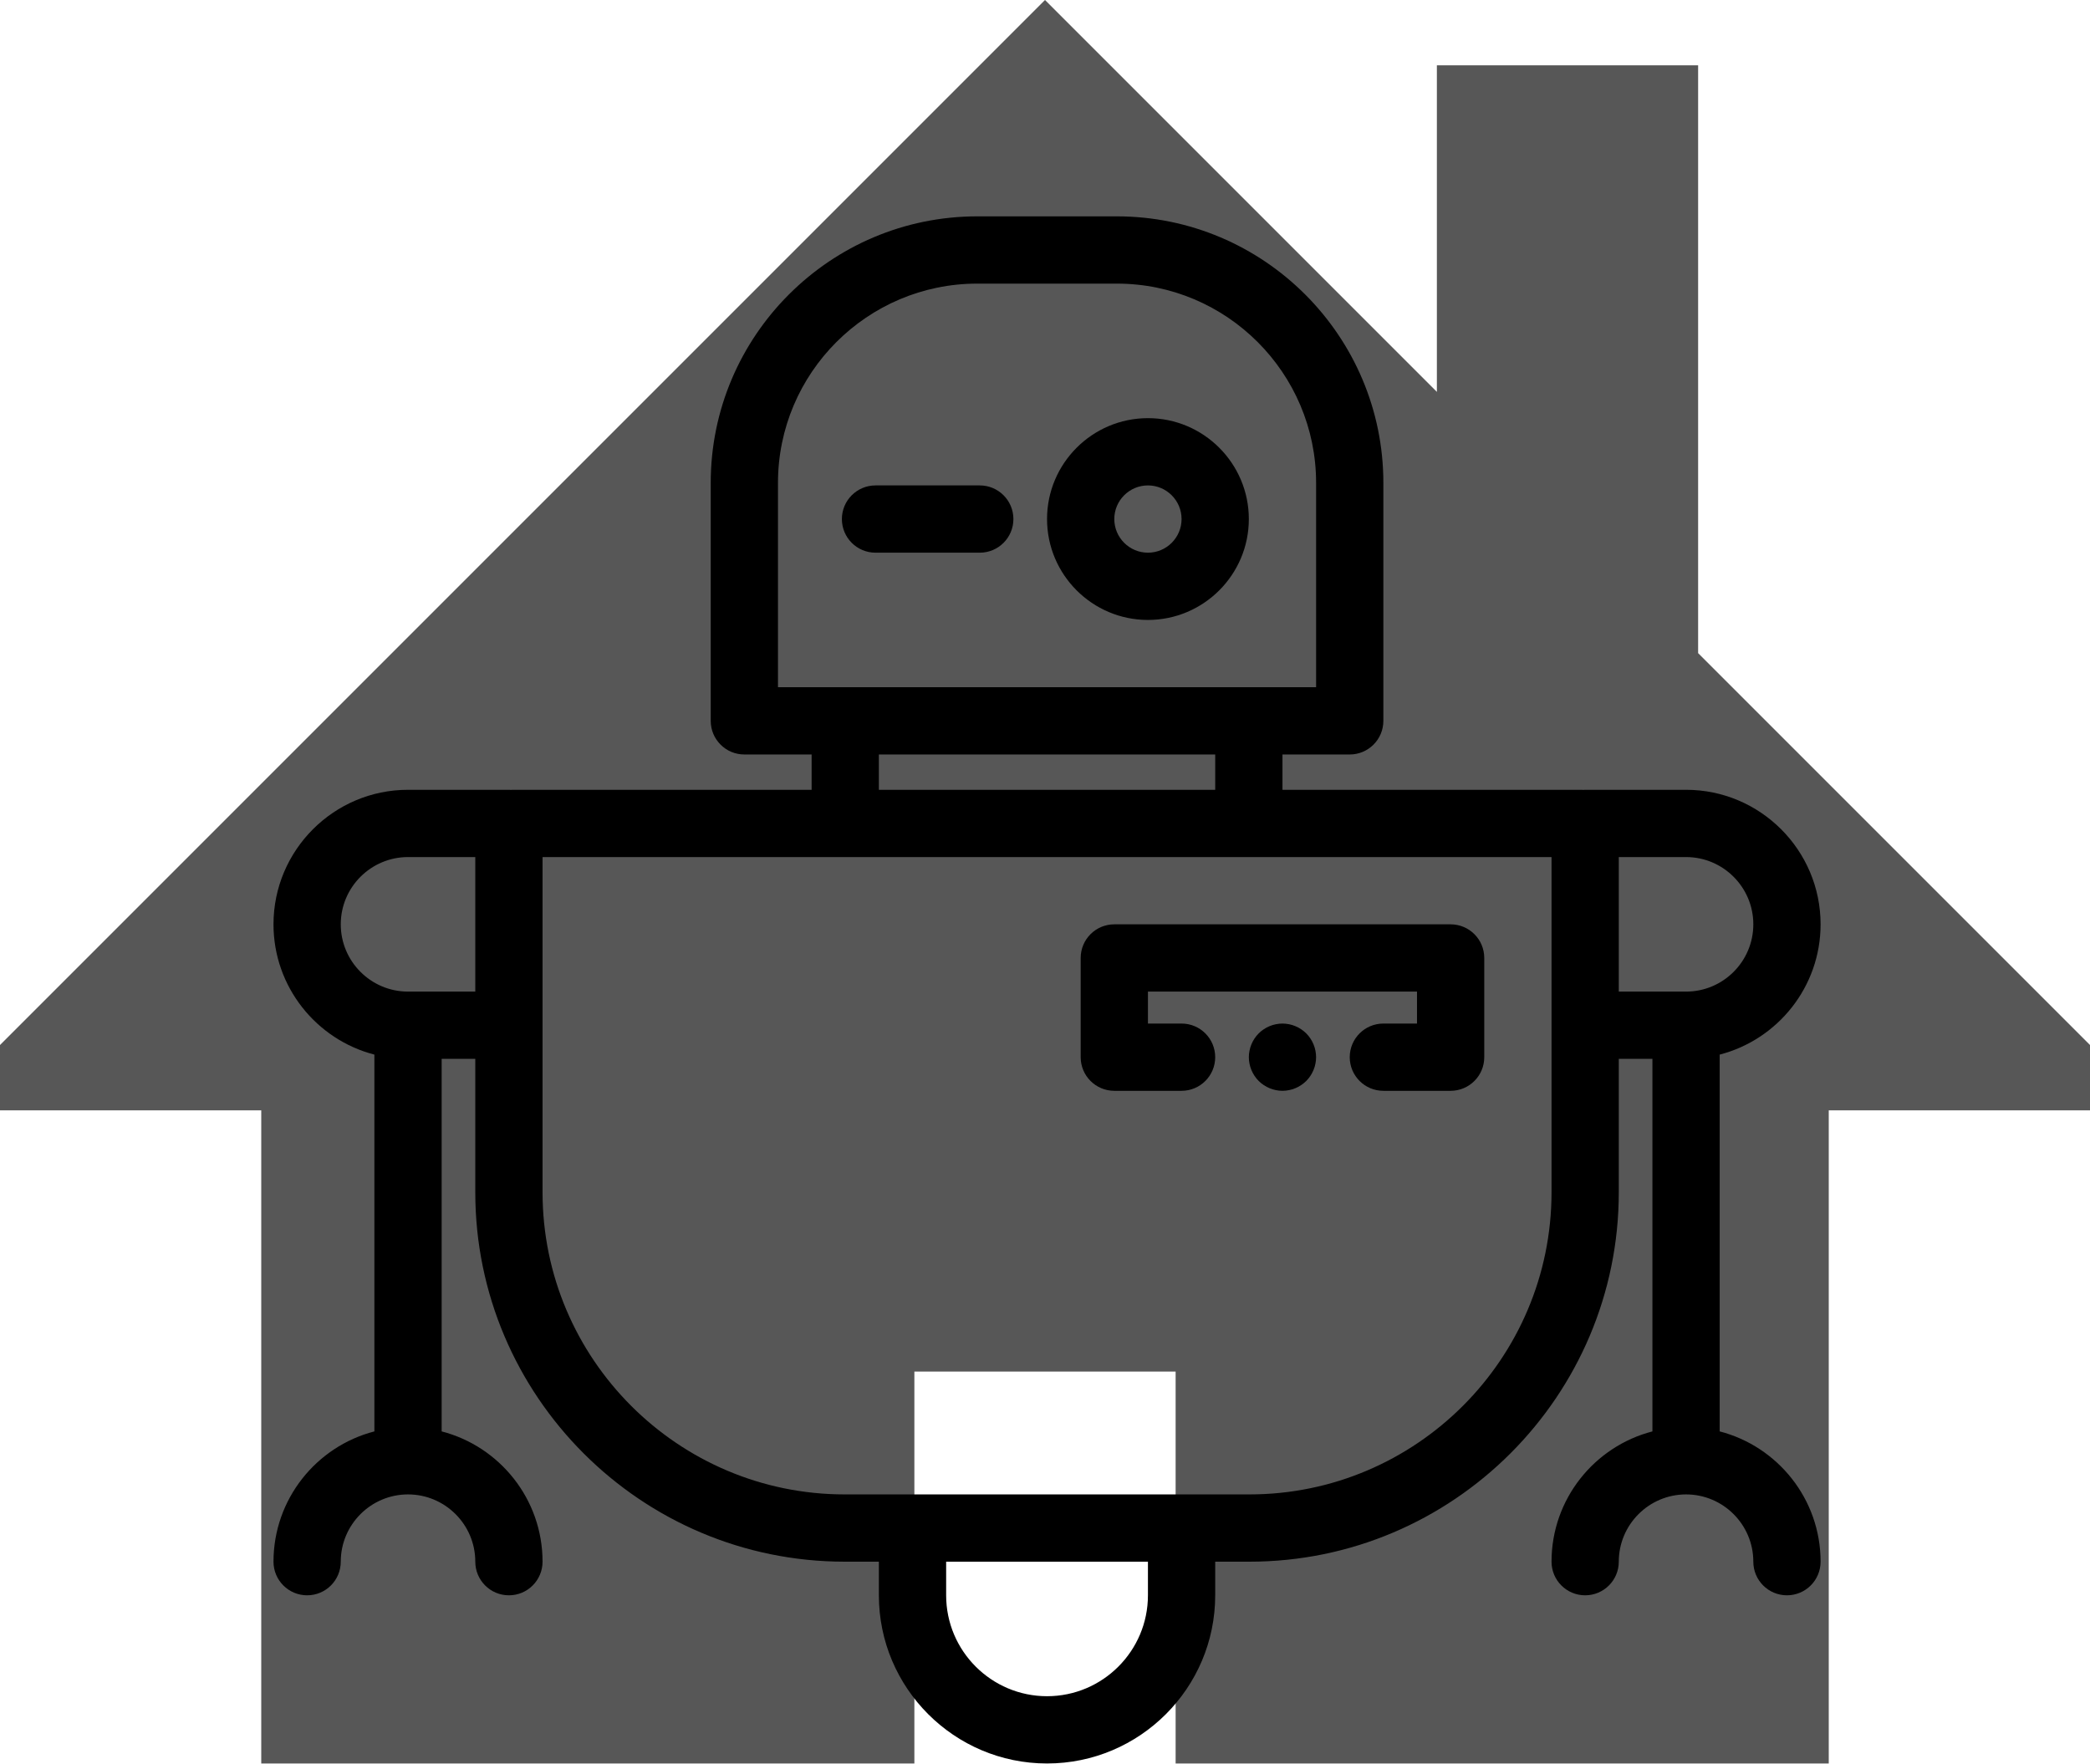
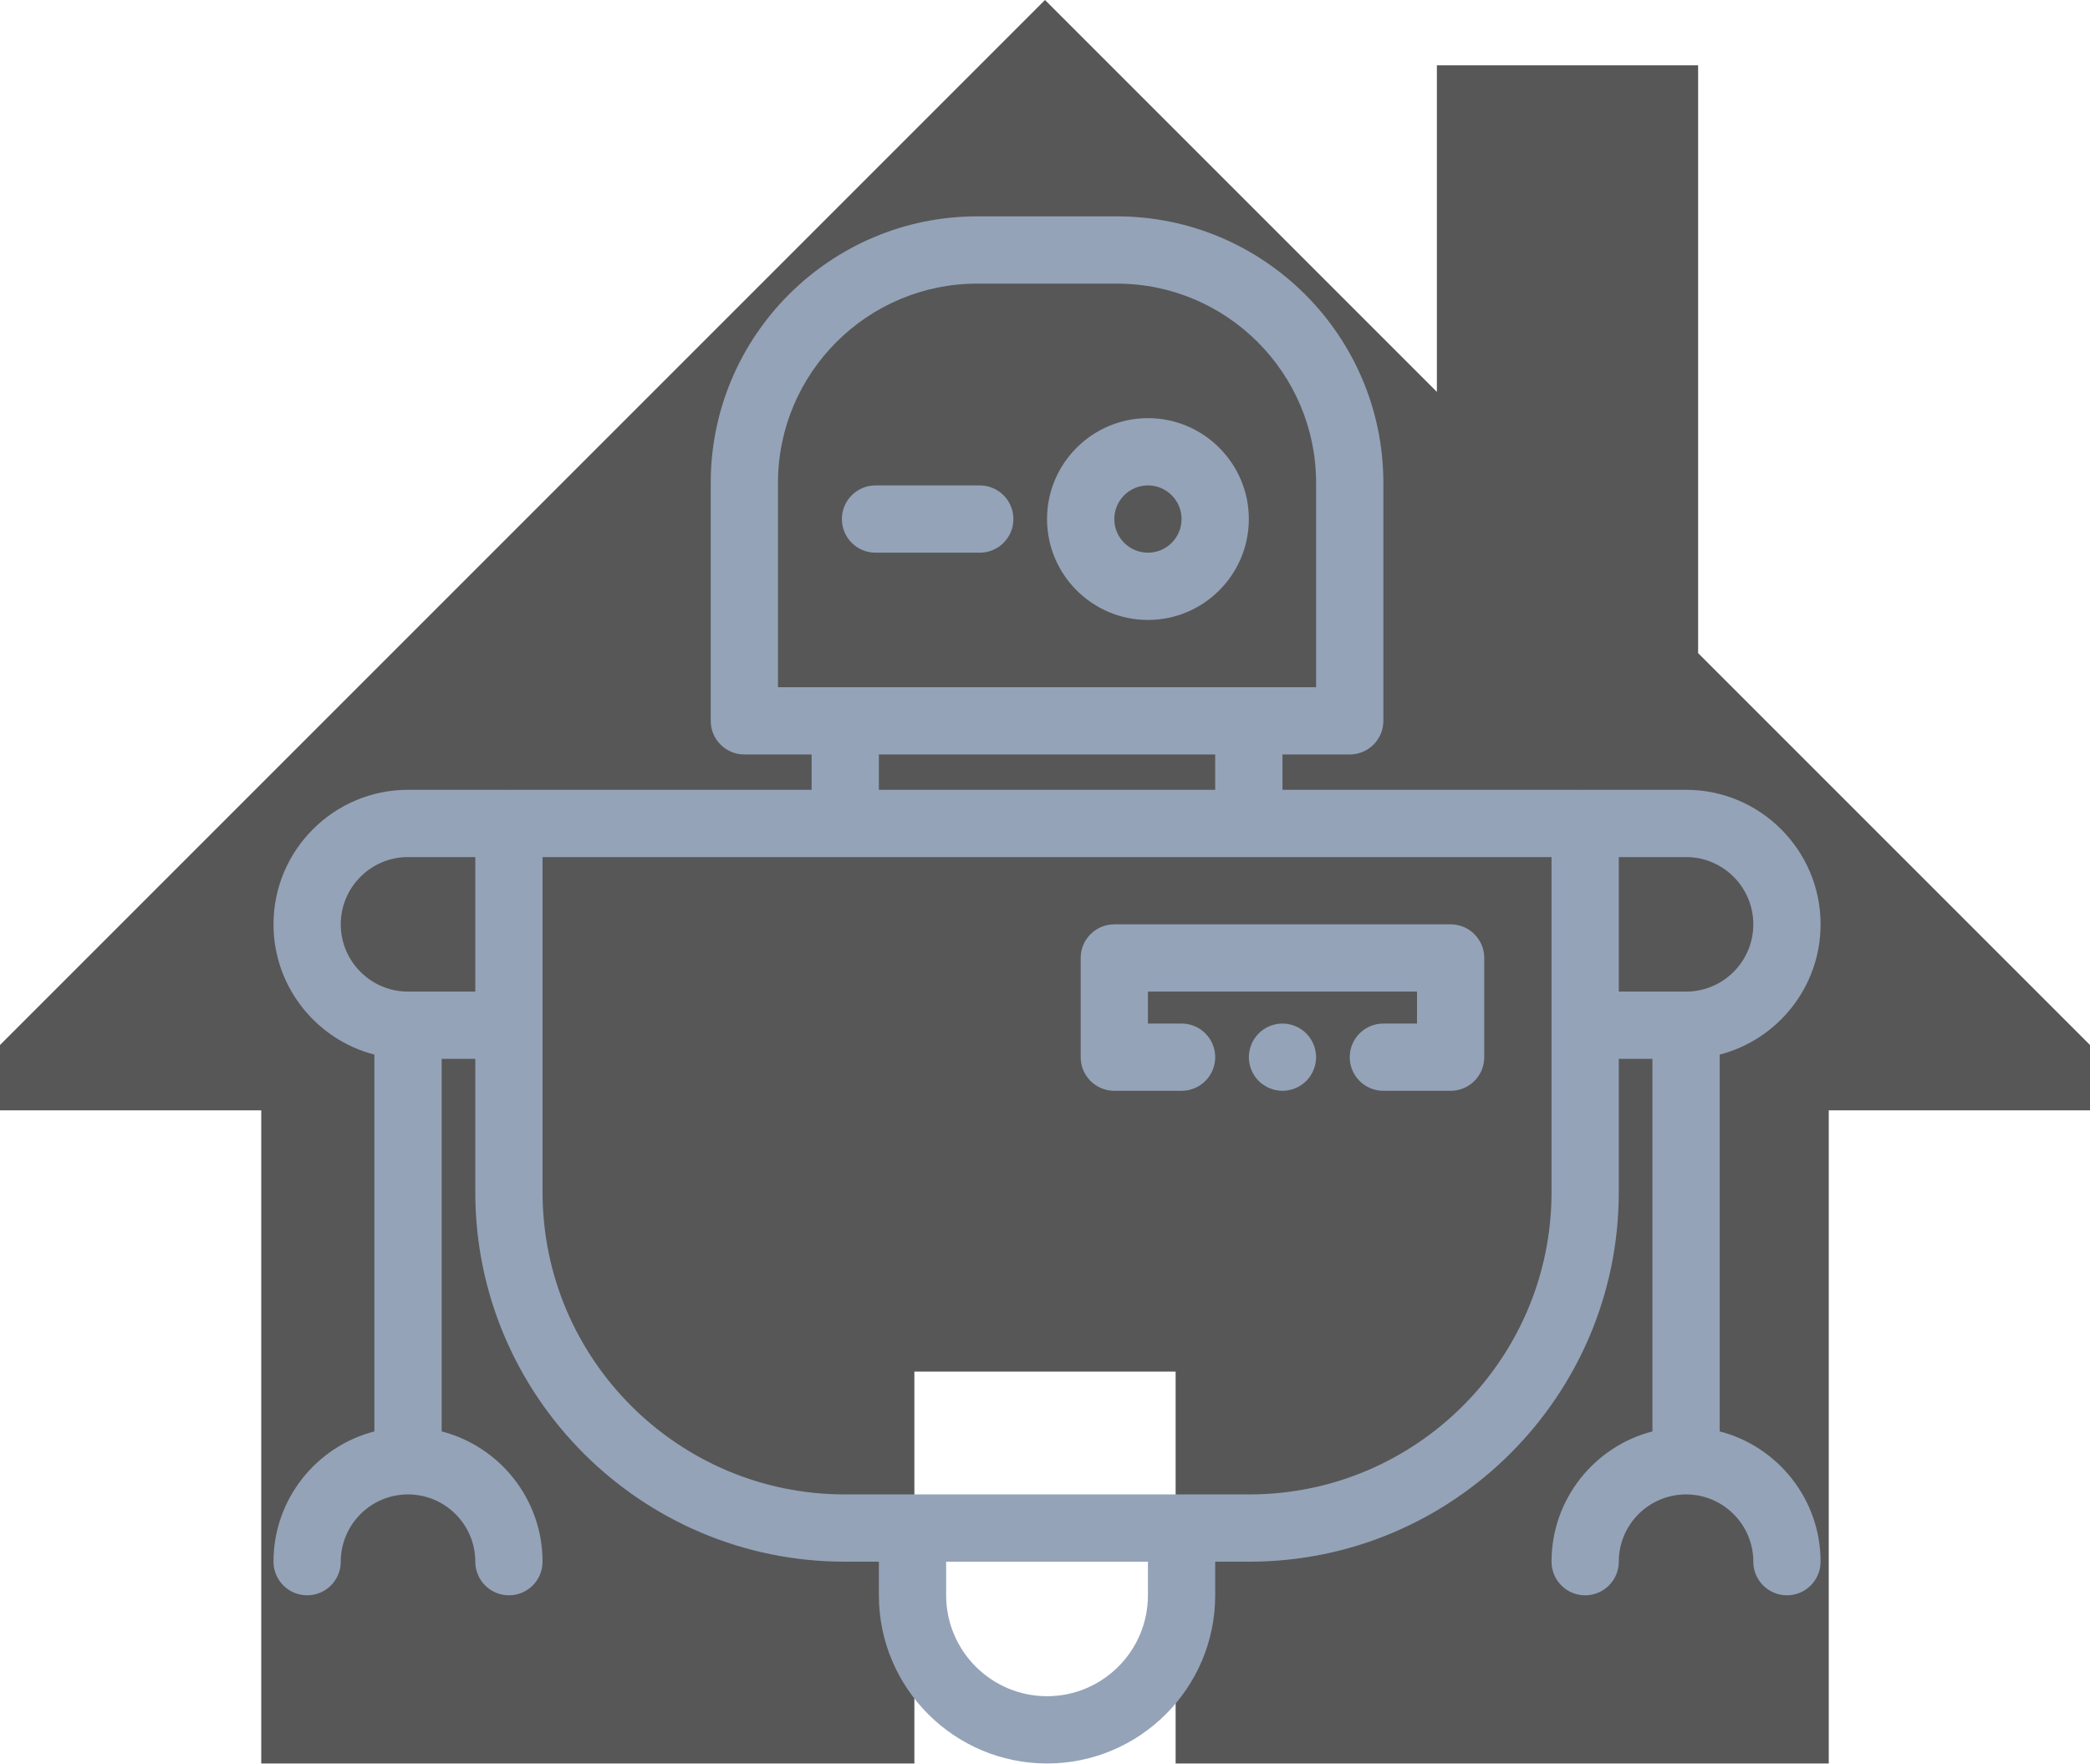
<svg xmlns="http://www.w3.org/2000/svg" width="512px" height="432px" viewBox="0 0 512 432" version="1.1">
  <defs />
  <g id="Page-1" stroke="none" stroke-width="1" fill="none" fill-rule="evenodd">
    <g id="Group" fill-rule="nonzero">
      <g id="home" fill="#575757">
        <polygon id="Shape" points="512 256 416 160 416 16 352 16 352 96 256 0 0 256 0 272 64 272 64 432 224 432 224 336 288 336 288 432 448 432 448 272 512 272" />
      </g>
-       <g id="robot" transform="translate(67, 53)" fill="#000000">
+       <g id="robot" transform="translate(67, 53)" fill="#94a3b8">
        <path d="M173.022,65.913 L147.481,65.913 C142.93,65.913 139.242,69.602 139.242,74.152 C139.242,78.702 142.93,82.391 147.481,82.391 L173.022,82.391 C177.572,82.391 181.26,78.702 181.26,74.152 C181.26,69.602 177.572,65.913 173.022,65.913 Z" id="Shape" />
        <path d="M214.217,49.435 C200.588,49.435 189.5,60.523 189.5,74.152 C189.5,87.781 200.588,98.869 214.217,98.869 C227.846,98.869 238.934,87.781 238.934,74.152 C238.935,60.523 227.846,49.435 214.217,49.435 Z M214.217,82.391 C209.674,82.391 205.978,78.695 205.978,74.152 C205.978,69.609 209.674,65.913 214.217,65.913 C218.76,65.913 222.456,69.609 222.456,74.152 C222.457,78.695 218.761,82.391 214.217,82.391 Z" id="Shape" />
        <path d="M354.283,297.652 L354.283,205.347 C368.481,201.679 379,188.762 379,173.434 C379,155.262 364.216,140.477 346.043,140.477 L321.326,140.477 C321.164,140.477 321.005,140.492 320.845,140.502 C320.685,140.494 320.527,140.477 320.365,140.477 L247.174,140.477 L247.174,131.826 L263.652,131.826 C268.202,131.826 271.891,128.138 271.891,123.587 L271.891,65.295 C271.891,29.291 242.599,0 206.596,0 L172.404,0 C136.4,0 107.109,29.291 107.109,65.295 L107.109,123.587 C107.109,128.138 110.798,131.826 115.348,131.826 L131.826,131.826 L131.826,140.477 L58.635,140.477 C58.473,140.477 58.316,140.494 58.156,140.502 C57.996,140.493 57.837,140.477 57.675,140.477 L32.957,140.477 C14.784,140.477 0,155.261 0,173.434 C0,188.762 10.519,201.679 24.717,205.348 L24.717,297.652 C10.519,301.32 0,314.237 0,329.565 C0,334.115 3.689,337.804 8.239,337.804 C12.789,337.804 16.478,334.115 16.478,329.565 C16.478,320.479 23.87,313.087 32.956,313.087 C42.042,313.087 49.434,320.479 49.434,329.565 C49.434,334.115 53.123,337.804 57.673,337.804 C62.223,337.804 65.912,334.115 65.912,329.565 C65.912,314.237 55.393,301.32 41.195,297.651 L41.195,206.39 L49.434,206.39 L49.434,239.072 C49.434,288.97 90.029,329.565 139.927,329.565 L148.303,329.565 L148.303,337.804 C148.304,360.519 166.784,379 189.5,379 C212.216,379 230.696,360.519 230.696,337.804 L230.696,329.566 L239.072,329.566 C288.97,329.566 329.565,288.97 329.565,239.073 L329.565,206.391 L337.804,206.391 L337.804,297.652 C323.605,301.32 313.087,314.238 313.087,329.566 C313.087,334.116 316.776,337.804 321.325,337.804 C325.875,337.804 329.564,334.116 329.564,329.566 C329.564,320.479 336.956,313.087 346.043,313.087 C355.129,313.087 362.521,320.479 362.521,329.566 C362.521,334.116 366.21,337.804 370.76,337.804 C375.309,337.804 378.999,334.116 378.999,329.566 C379,314.237 368.481,301.32 354.283,297.652 Z M49.435,189.912 L32.957,189.912 C23.87,189.912 16.478,182.52 16.478,173.434 C16.478,164.348 23.87,156.956 32.957,156.956 L49.435,156.956 L49.435,189.912 Z M123.587,115.348 L123.587,65.295 C123.587,38.378 145.487,16.478 172.404,16.478 L206.596,16.478 C233.514,16.478 255.413,38.378 255.413,65.295 L255.413,115.348 L238.935,115.348 L140.065,115.348 L123.587,115.348 Z M230.696,131.826 L230.696,140.477 L148.304,140.477 L148.304,131.826 L230.696,131.826 Z M214.217,337.804 C214.217,351.434 203.129,362.522 189.5,362.522 C175.871,362.522 164.783,351.434 164.783,337.804 L164.783,329.566 L214.218,329.566 L214.218,337.804 L214.217,337.804 Z M313.087,198.151 L313.087,239.073 C313.087,279.884 279.884,313.087 239.073,313.087 L222.457,313.087 L156.544,313.087 L139.928,313.087 C99.116,313.087 65.913,279.884 65.913,239.073 L65.913,198.151 L65.913,156.956 L140.066,156.956 L238.935,156.956 L313.087,156.956 L313.087,198.151 Z M329.565,189.912 L329.565,156.956 L346.043,156.956 C355.13,156.956 362.522,164.348 362.522,173.434 C362.522,182.52 355.13,189.912 346.043,189.912 L329.565,189.912 Z" id="Shape" />
        <path d="M255.248,204.371 C255.149,203.844 254.984,203.325 254.778,202.831 C254.572,202.328 254.316,201.85 254.02,201.405 C253.723,200.952 253.378,200.532 252.998,200.153 C252.619,199.774 252.199,199.428 251.746,199.131 C251.301,198.834 250.822,198.579 250.32,198.373 C249.825,198.167 249.307,198.002 248.78,197.904 C247.717,197.69 246.63,197.69 245.567,197.904 C245.04,198.003 244.52,198.167 244.026,198.373 C243.524,198.579 243.047,198.834 242.602,199.131 C242.148,199.428 241.728,199.774 241.349,200.153 C240.97,200.532 240.624,200.952 240.327,201.405 C240.031,201.85 239.775,202.328 239.569,202.831 C239.364,203.325 239.199,203.844 239.101,204.371 C238.993,204.898 238.936,205.442 238.936,205.978 C238.936,206.513 238.993,207.057 239.101,207.584 C239.199,208.111 239.364,208.631 239.569,209.124 C239.775,209.627 240.031,210.105 240.327,210.55 C240.624,211.003 240.97,211.424 241.349,211.803 C241.728,212.182 242.148,212.527 242.602,212.824 C243.047,213.121 243.524,213.376 244.026,213.582 C244.522,213.788 245.04,213.953 245.567,214.051 C246.094,214.159 246.638,214.216 247.173,214.216 C247.708,214.216 248.252,214.159 248.779,214.051 C249.306,213.952 249.826,213.788 250.319,213.582 C250.822,213.376 251.3,213.121 251.745,212.824 C252.198,212.527 252.618,212.182 252.997,211.803 C253.377,211.424 253.723,211.003 254.019,210.55 C254.316,210.105 254.571,209.627 254.777,209.124 C254.983,208.63 255.148,208.111 255.246,207.584 C255.353,207.057 255.411,206.513 255.411,205.978 C255.412,205.442 255.354,204.899 255.248,204.371 Z" id="Shape" />
        <path d="M288.369,173.434 L205.978,173.434 C201.429,173.434 197.74,177.123 197.74,181.673 L197.74,205.978 C197.74,210.529 201.429,214.217 205.978,214.217 L222.457,214.217 C227.006,214.217 230.696,210.529 230.696,205.978 C230.696,201.428 227.006,197.74 222.457,197.74 L214.218,197.74 L214.218,189.912 L280.131,189.912 L280.131,197.74 L271.892,197.74 C267.342,197.74 263.653,201.428 263.653,205.978 C263.653,210.529 267.342,214.217 271.892,214.217 L288.37,214.217 C292.92,214.217 296.609,210.529 296.609,205.978 L296.609,181.673 C296.609,177.123 292.919,173.434 288.369,173.434 Z" id="Shape" />
      </g>
    </g>
  </g>
</svg>
